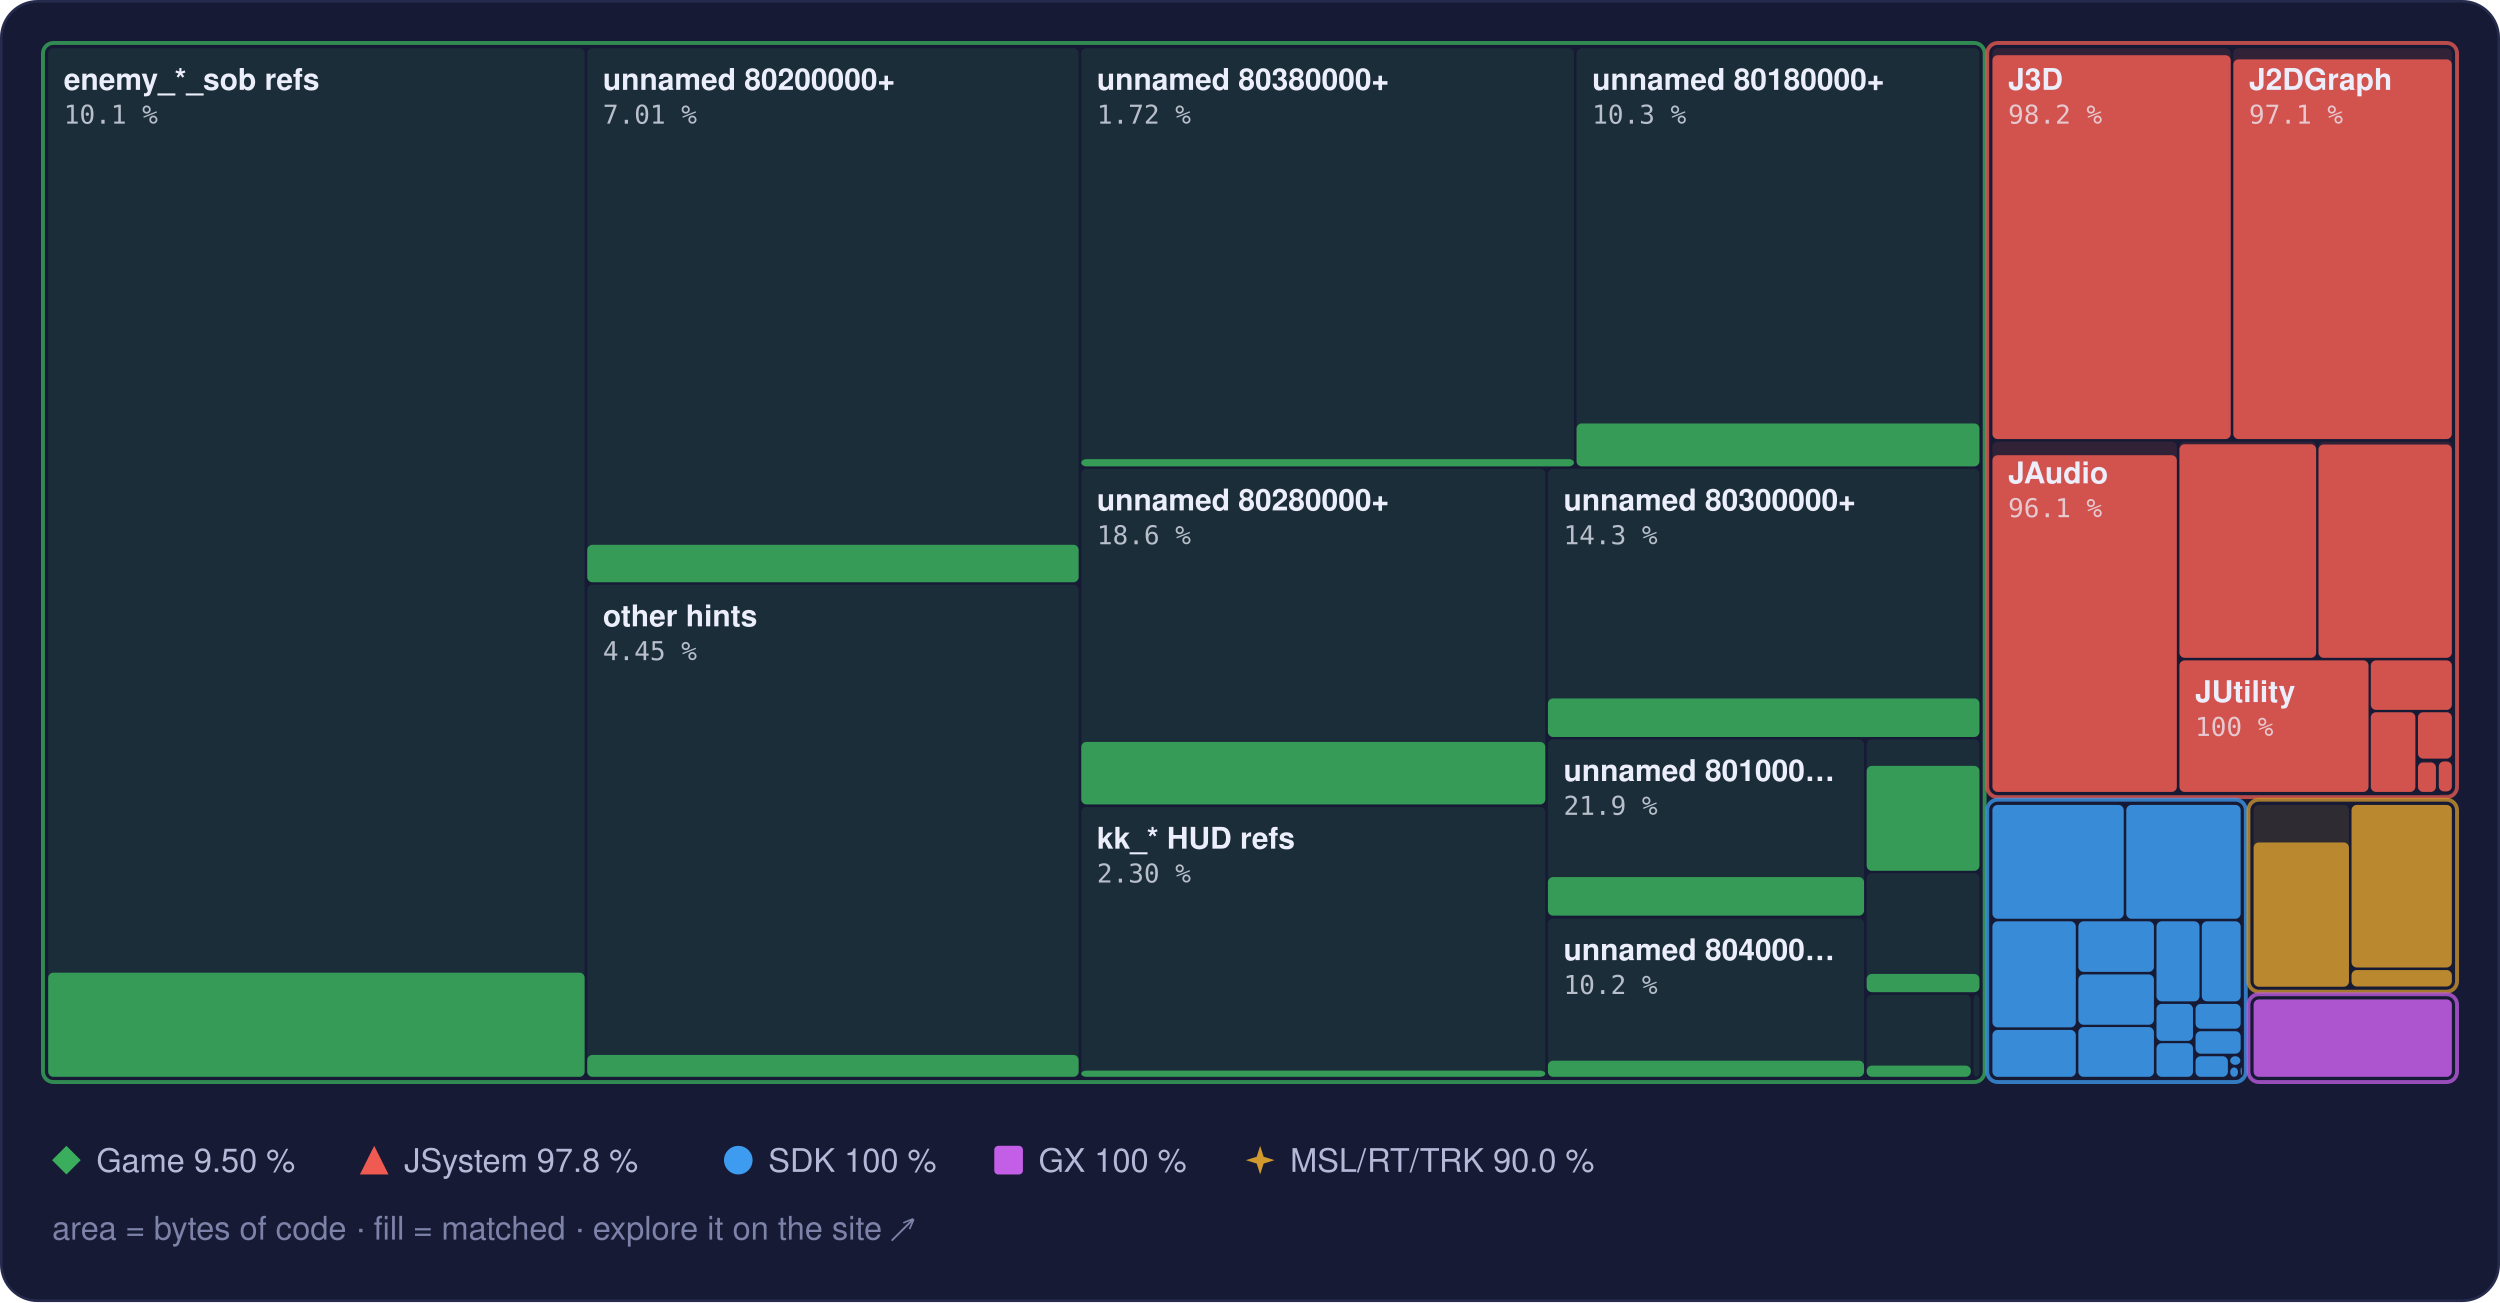
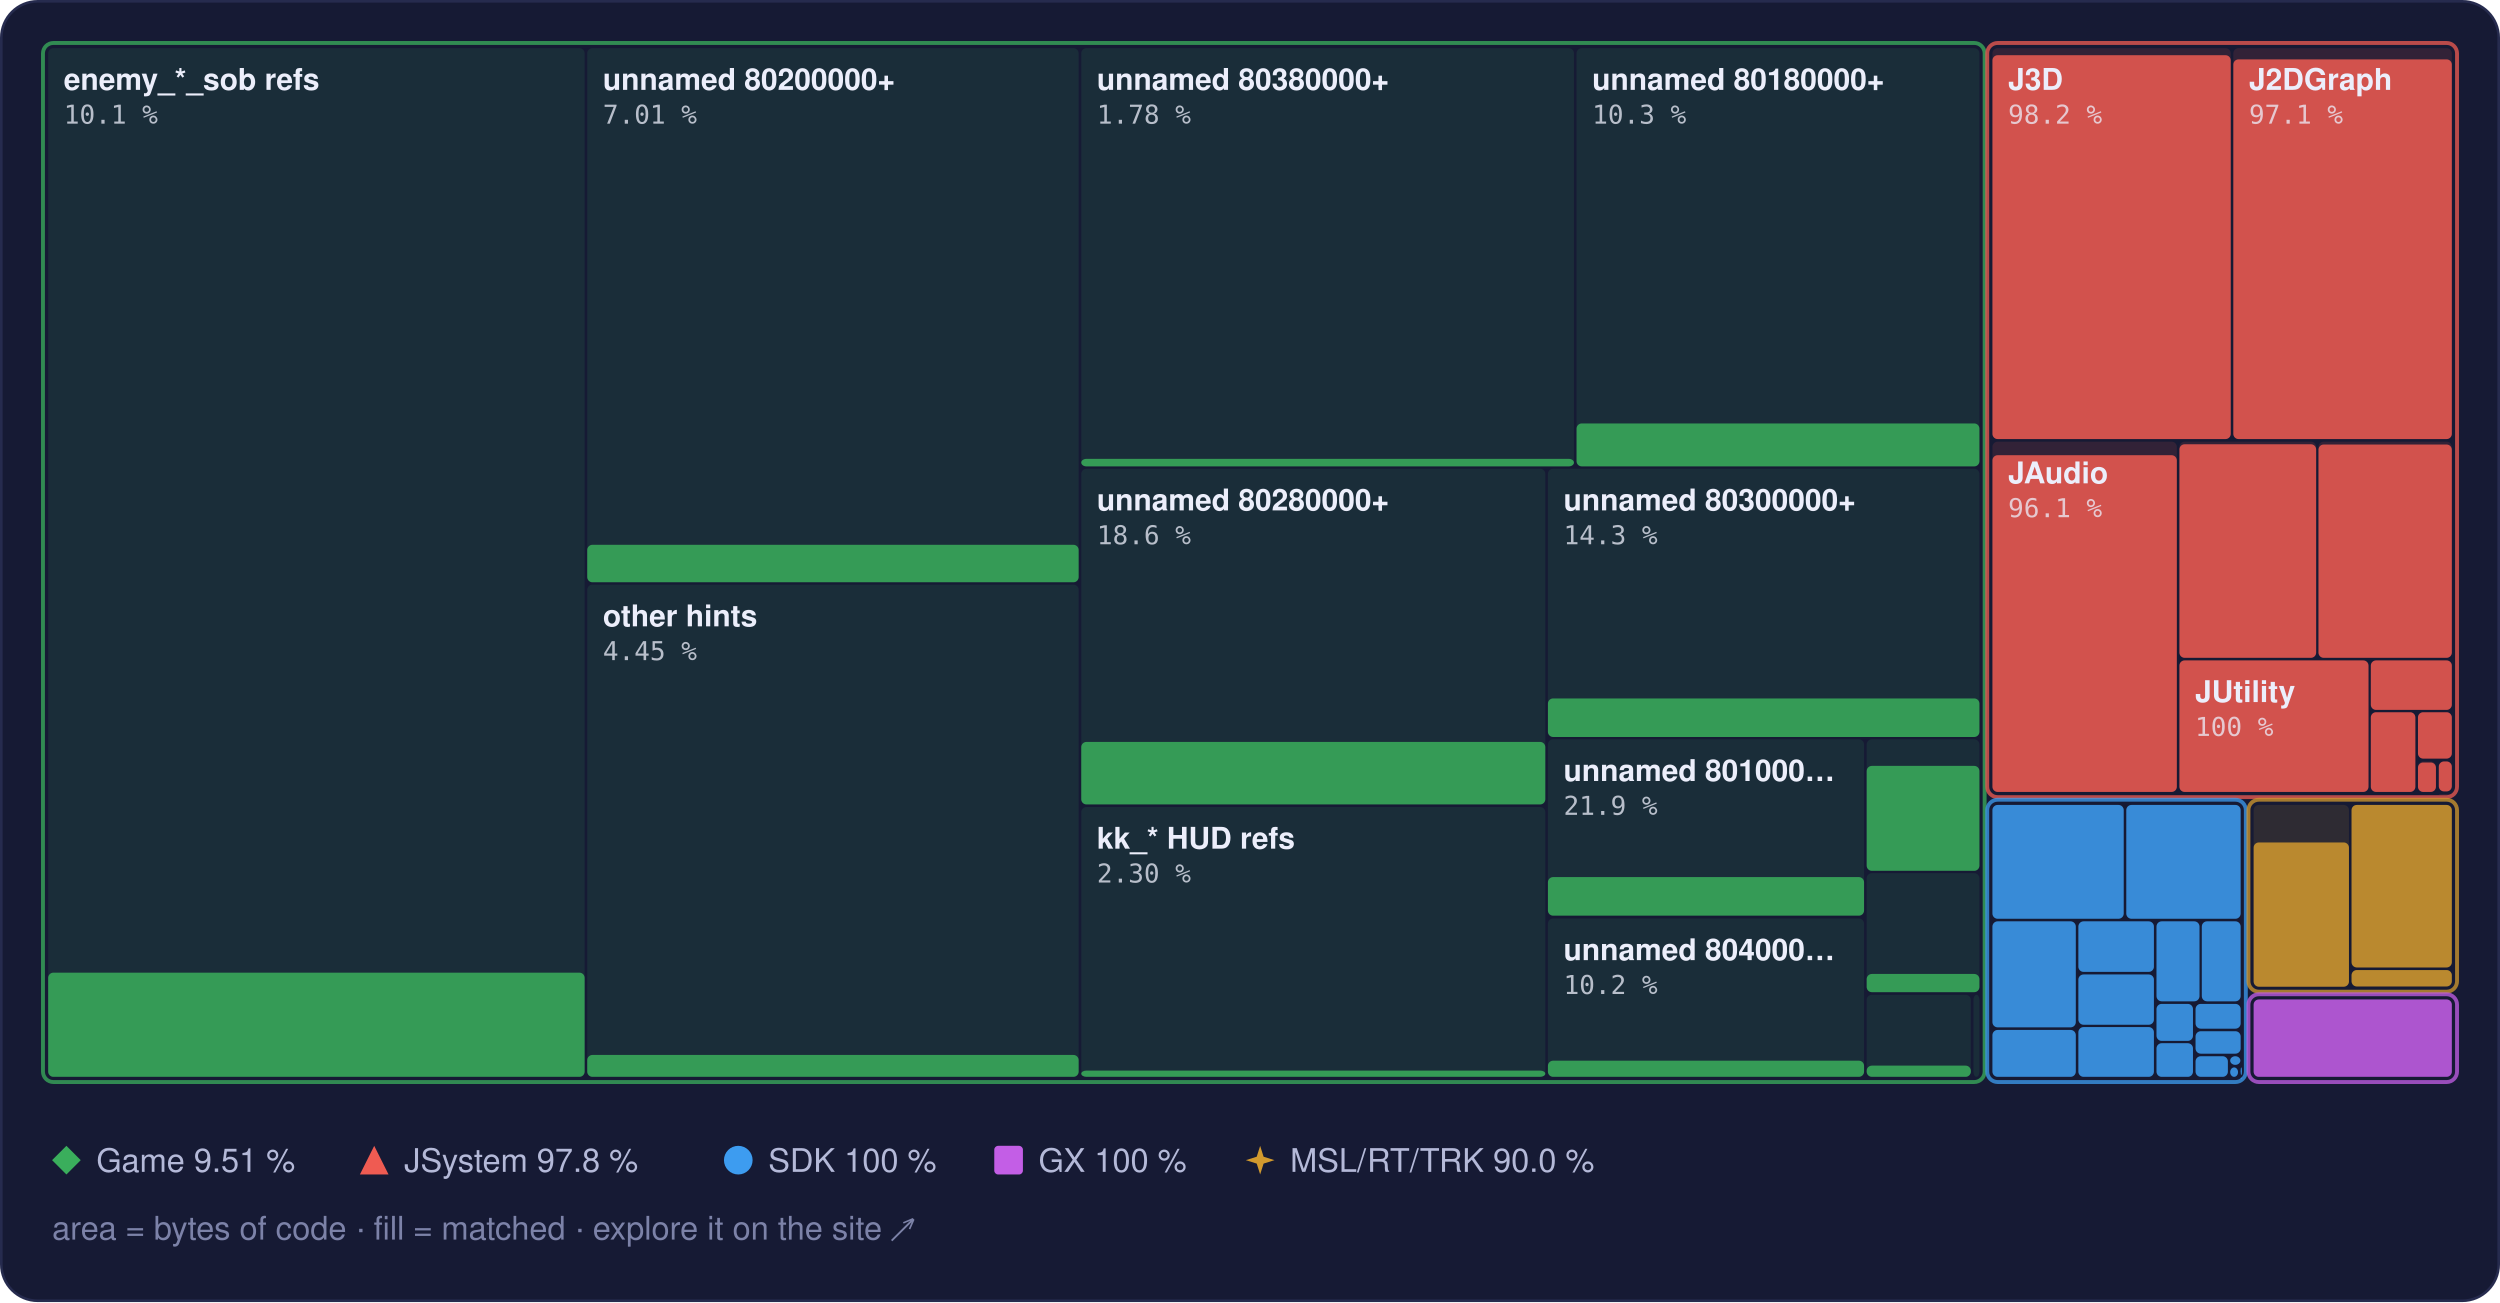
<svg xmlns="http://www.w3.org/2000/svg" width="960" height="500" viewBox="0 0 960 500" role="img" aria-label="Treemap of main.dol by library, area by bytes of code, filled to the matched share">
  <style>text { font-family: -apple-system, BlinkMacSystemFont, 'Segoe UI', Helvetica, Arial, sans-serif; } .mono { font-family: ui-monospace, SFMono-Regular, 'SF Mono', Menlo, Consolas, monospace; } .rise { transform-box: fill-box; transform-origin: 50% 100%; animation: rise 1.6s cubic-bezier(.2,.8,.2,1) .2s both; } @keyframes rise { from { transform: scaleY(0); } } @media (prefers-reduced-motion: reduce) { * { animation: none !important; } }</style>
  <rect x="0.5" y="0.5" width="959" height="499" rx="14" fill="#161a34" stroke="#262b4e" />
  <rect x="18.5" y="18.5" width="206.0" height="395.0" rx="2" fill="#3aae5c" fill-opacity="0.13" />
  <rect class="rise" x="18.5" y="373.5" width="206.0" height="40.0" rx="2" fill="#3aae5c" fill-opacity="0.85" />
  <rect x="225.5" y="18.5" width="188.7" height="205.0" rx="2" fill="#3aae5c" fill-opacity="0.13" />
  <rect class="rise" x="225.5" y="209.2" width="188.7" height="14.4" rx="2" fill="#3aae5c" fill-opacity="0.85" />
  <rect x="225.5" y="224.5" width="188.7" height="189.0" rx="2" fill="#3aae5c" fill-opacity="0.13" />
  <rect class="rise" x="225.5" y="405.1" width="188.7" height="8.4" rx="2" fill="#3aae5c" fill-opacity="0.85" />
  <rect x="415.2" y="18.5" width="189.2" height="160.5" rx="2" fill="#3aae5c" fill-opacity="0.13" />
-   <rect class="rise" x="415.2" y="176.3" width="189.2" height="2.8" rx="2" fill="#3aae5c" fill-opacity="0.85" />
+   <rect class="rise" x="415.2" y="176.2" width="189.2" height="2.9" rx="2" fill="#3aae5c" fill-opacity="0.85" />
  <rect x="605.4" y="18.5" width="154.7" height="160.5" rx="2" fill="#3aae5c" fill-opacity="0.13" />
  <rect class="rise" x="605.4" y="162.6" width="154.7" height="16.5" rx="2" fill="#3aae5c" fill-opacity="0.85" />
  <rect x="415.2" y="180.0" width="178.2" height="128.9" rx="2" fill="#3aae5c" fill-opacity="0.13" />
  <rect class="rise" x="415.2" y="284.9" width="178.2" height="24.0" rx="2" fill="#3aae5c" fill-opacity="0.85" />
  <rect x="415.2" y="309.9" width="178.2" height="103.6" rx="2" fill="#3aae5c" fill-opacity="0.13" />
  <rect class="rise" x="415.2" y="411.1" width="178.2" height="2.4" rx="2" fill="#3aae5c" fill-opacity="0.85" />
  <rect x="594.4" y="180.0" width="165.7" height="102.9" rx="2" fill="#3aae5c" fill-opacity="0.13" />
  <rect class="rise" x="594.4" y="268.2" width="165.7" height="14.8" rx="2" fill="#3aae5c" fill-opacity="0.85" />
  <rect x="594.4" y="283.9" width="121.4" height="67.8" rx="2" fill="#3aae5c" fill-opacity="0.13" />
  <rect class="rise" x="594.4" y="336.8" width="121.4" height="14.8" rx="2" fill="#3aae5c" fill-opacity="0.85" />
  <rect x="594.4" y="352.7" width="121.4" height="60.8" rx="2" fill="#3aae5c" fill-opacity="0.13" />
  <rect class="rise" x="594.4" y="407.3" width="121.4" height="6.2" rx="2" fill="#3aae5c" fill-opacity="0.85" />
  <rect x="716.8" y="283.9" width="43.3" height="50.4" rx="2" fill="#3aae5c" fill-opacity="0.13" />
  <rect class="rise" x="716.8" y="294.1" width="43.3" height="40.3" rx="2" fill="#3aae5c" fill-opacity="0.85" />
  <rect x="716.8" y="335.3" width="43.3" height="45.6" rx="2" fill="#3aae5c" fill-opacity="0.13" />
  <rect class="rise" x="716.8" y="374.0" width="43.3" height="7.0" rx="2" fill="#3aae5c" fill-opacity="0.85" />
  <rect x="716.8" y="382.0" width="40.0" height="31.5" rx="2" fill="#3aae5c" fill-opacity="0.13" />
  <rect class="rise" x="716.8" y="409.2" width="40.0" height="4.3" rx="2" fill="#3aae5c" fill-opacity="0.85" />
  <rect x="757.8" y="382.0" width="2.3" height="31.5" rx="2" fill="#3aae5c" fill-opacity="0.13" />
  <rect x="16.5" y="16.5" width="745.6" height="399.0" rx="4" fill="none" stroke="#3aae5c" stroke-opacity="0.75" stroke-width="1.5" />
  <rect x="765.1" y="18.5" width="91.5" height="150.1" rx="2" fill="#ef5b52" fill-opacity="0.13" />
  <rect class="rise" x="765.1" y="21.2" width="91.5" height="147.4" rx="2" fill="#ef5b52" fill-opacity="0.85" />
  <rect x="857.6" y="18.5" width="83.9" height="150.1" rx="2" fill="#ef5b52" fill-opacity="0.13" />
  <rect class="rise" x="857.6" y="22.8" width="83.9" height="145.8" rx="2" fill="#ef5b52" fill-opacity="0.85" />
  <rect x="765.1" y="169.6" width="70.8" height="134.5" rx="2" fill="#ef5b52" fill-opacity="0.13" />
  <rect class="rise" x="765.1" y="174.8" width="70.8" height="129.3" rx="2" fill="#ef5b52" fill-opacity="0.85" />
  <rect x="836.9" y="169.6" width="52.5" height="83.0" rx="2" fill="#ef5b52" fill-opacity="0.13" />
  <rect class="rise" x="836.9" y="170.6" width="52.5" height="82.0" rx="2" fill="#ef5b52" fill-opacity="0.85" />
  <rect x="890.3" y="169.6" width="51.2" height="83.0" rx="2" fill="#ef5b52" fill-opacity="0.13" />
  <rect class="rise" x="890.3" y="170.7" width="51.2" height="81.9" rx="2" fill="#ef5b52" fill-opacity="0.85" />
  <rect x="836.9" y="253.6" width="72.6" height="50.5" rx="2" fill="#ef5b52" fill-opacity="0.13" />
  <rect class="rise" x="836.9" y="253.6" width="72.6" height="50.5" rx="2" fill="#ef5b52" fill-opacity="0.85" />
  <rect x="910.4" y="253.6" width="31.1" height="19.0" rx="2" fill="#ef5b52" fill-opacity="0.13" />
  <rect class="rise" x="910.4" y="253.6" width="31.1" height="19.0" rx="2" fill="#ef5b52" fill-opacity="0.85" />
  <rect x="910.4" y="273.5" width="17.1" height="30.6" rx="2" fill="#ef5b52" fill-opacity="0.13" />
  <rect class="rise" x="910.4" y="273.5" width="17.1" height="30.6" rx="2" fill="#ef5b52" fill-opacity="0.85" />
  <rect x="928.5" y="273.5" width="13.0" height="17.8" rx="2" fill="#ef5b52" fill-opacity="0.13" />
  <rect class="rise" x="928.5" y="273.5" width="13.0" height="17.8" rx="2" fill="#ef5b52" fill-opacity="0.85" />
  <rect x="928.5" y="292.4" width="6.9" height="11.7" rx="2" fill="#ef5b52" fill-opacity="0.13" />
  <rect class="rise" x="928.5" y="292.8" width="6.9" height="11.3" rx="2" fill="#ef5b52" fill-opacity="0.85" />
  <rect x="936.5" y="292.4" width="5.0" height="11.5" rx="2" fill="#ef5b52" fill-opacity="0.13" />
  <rect class="rise" x="936.5" y="292.4" width="5.0" height="11.5" rx="2" fill="#ef5b52" fill-opacity="0.85" />
  <rect x="936.5" y="304.9" width="5.0" height="0.5" rx="2" fill="#ef5b52" fill-opacity="0.13" />
  <rect x="763.1" y="16.5" width="180.4" height="289.6" rx="4" fill="none" stroke="#ef5b52" stroke-opacity="0.75" stroke-width="1.5" />
  <rect x="765.1" y="309.1" width="50.4" height="43.7" rx="2" fill="#3d9cf0" fill-opacity="0.13" />
  <rect class="rise" x="765.1" y="309.1" width="50.4" height="43.7" rx="2" fill="#3d9cf0" fill-opacity="0.85" />
  <rect x="816.5" y="309.1" width="43.9" height="43.7" rx="2" fill="#3d9cf0" fill-opacity="0.13" />
  <rect class="rise" x="816.5" y="309.1" width="43.9" height="43.7" rx="2" fill="#3d9cf0" fill-opacity="0.85" />
  <rect x="765.1" y="353.8" width="32.0" height="40.7" rx="2" fill="#3d9cf0" fill-opacity="0.13" />
  <rect class="rise" x="765.1" y="353.8" width="32.0" height="40.7" rx="2" fill="#3d9cf0" fill-opacity="0.85" />
  <rect x="765.1" y="395.5" width="32.0" height="18.0" rx="2" fill="#3d9cf0" fill-opacity="0.13" />
  <rect class="rise" x="765.1" y="395.5" width="32.0" height="18.0" rx="2" fill="#3d9cf0" fill-opacity="0.85" />
  <rect x="798.1" y="353.8" width="29.0" height="19.4" rx="2" fill="#3d9cf0" fill-opacity="0.13" />
  <rect class="rise" x="798.1" y="353.8" width="29.0" height="19.4" rx="2" fill="#3d9cf0" fill-opacity="0.85" />
  <rect x="798.1" y="374.2" width="29.0" height="19.3" rx="2" fill="#3d9cf0" fill-opacity="0.13" />
  <rect class="rise" x="798.1" y="374.2" width="29.0" height="19.3" rx="2" fill="#3d9cf0" fill-opacity="0.85" />
  <rect x="798.1" y="394.4" width="29.0" height="19.1" rx="2" fill="#3d9cf0" fill-opacity="0.13" />
  <rect class="rise" x="798.1" y="394.4" width="29.0" height="19.1" rx="2" fill="#3d9cf0" fill-opacity="0.85" />
  <rect x="828.1" y="353.8" width="16.5" height="30.7" rx="2" fill="#3d9cf0" fill-opacity="0.13" />
  <rect class="rise" x="828.1" y="353.8" width="16.5" height="30.7" rx="2" fill="#3d9cf0" fill-opacity="0.85" />
  <rect x="845.5" y="353.8" width="14.9" height="30.7" rx="2" fill="#3d9cf0" fill-opacity="0.13" />
  <rect class="rise" x="845.5" y="353.8" width="14.9" height="30.7" rx="2" fill="#3d9cf0" fill-opacity="0.85" />
  <rect x="828.1" y="385.5" width="14.0" height="14.2" rx="2" fill="#3d9cf0" fill-opacity="0.13" />
  <rect class="rise" x="828.1" y="385.5" width="14.0" height="14.2" rx="2" fill="#3d9cf0" fill-opacity="0.85" />
  <rect x="828.1" y="400.6" width="14.0" height="12.9" rx="2" fill="#3d9cf0" fill-opacity="0.13" />
  <rect class="rise" x="828.1" y="400.6" width="14.0" height="12.9" rx="2" fill="#3d9cf0" fill-opacity="0.85" />
  <rect x="843.1" y="385.5" width="17.3" height="9.5" rx="2" fill="#3d9cf0" fill-opacity="0.13" />
  <rect class="rise" x="843.1" y="385.5" width="17.3" height="9.5" rx="2" fill="#3d9cf0" fill-opacity="0.85" />
  <rect x="843.1" y="396.0" width="17.3" height="8.6" rx="2" fill="#3d9cf0" fill-opacity="0.13" />
  <rect class="rise" x="843.1" y="396.0" width="17.3" height="8.6" rx="2" fill="#3d9cf0" fill-opacity="0.85" />
  <rect x="843.1" y="405.6" width="12.4" height="7.9" rx="2" fill="#3d9cf0" fill-opacity="0.13" />
  <rect class="rise" x="843.1" y="405.6" width="12.4" height="7.9" rx="2" fill="#3d9cf0" fill-opacity="0.85" />
  <rect x="856.4" y="405.6" width="3.9" height="3.3" rx="2" fill="#3d9cf0" fill-opacity="0.13" />
  <rect class="rise" x="856.4" y="405.6" width="3.9" height="3.3" rx="2" fill="#3d9cf0" fill-opacity="0.85" />
  <rect x="856.4" y="409.9" width="3.0" height="3.6" rx="2" fill="#3d9cf0" fill-opacity="0.13" />
  <rect class="rise" x="856.4" y="409.9" width="3.0" height="3.6" rx="2" fill="#3d9cf0" fill-opacity="0.85" />
  <rect x="860.4" y="409.9" width="0.5" height="2.9" rx="2" fill="#3d9cf0" fill-opacity="0.13" />
  <rect class="rise" x="860.4" y="409.9" width="0.5" height="2.9" rx="2" fill="#3d9cf0" fill-opacity="0.85" />
  <rect x="860.4" y="413.8" width="0.5" height="0.5" rx="2" fill="#3d9cf0" fill-opacity="0.13" />
  <rect class="rise" x="860.4" y="413.8" width="0.5" height="0.5" rx="2" fill="#3d9cf0" fill-opacity="0.85" />
  <rect x="763.1" y="307.1" width="99.3" height="108.4" rx="4" fill="none" stroke="#3d9cf0" stroke-opacity="0.75" stroke-width="1.5" />
  <rect x="865.4" y="309.1" width="36.6" height="69.7" rx="2" fill="#d29a2e" fill-opacity="0.13" />
  <rect class="rise" x="865.4" y="323.5" width="36.6" height="55.4" rx="2" fill="#d29a2e" fill-opacity="0.85" />
  <rect x="903.0" y="309.1" width="38.5" height="62.4" rx="2" fill="#d29a2e" fill-opacity="0.13" />
  <rect class="rise" x="903.0" y="309.1" width="38.5" height="62.4" rx="2" fill="#d29a2e" fill-opacity="0.85" />
  <rect x="903.0" y="372.5" width="38.5" height="6.3" rx="2" fill="#d29a2e" fill-opacity="0.13" />
  <rect class="rise" x="903.0" y="372.5" width="38.5" height="6.3" rx="2" fill="#d29a2e" fill-opacity="0.85" />
  <rect x="863.4" y="307.1" width="80.1" height="73.7" rx="4" fill="none" stroke="#d29a2e" stroke-opacity="0.75" stroke-width="1.5" />
  <rect x="865.4" y="383.8" width="76.1" height="29.7" rx="2" fill="#c35ee6" fill-opacity="0.13" />
  <rect class="rise" x="865.4" y="383.8" width="76.1" height="29.7" rx="2" fill="#c35ee6" fill-opacity="0.85" />
  <rect x="863.4" y="381.8" width="80.1" height="33.7" rx="4" fill="none" stroke="#c35ee6" stroke-opacity="0.75" stroke-width="1.5" />
  <text x="24.5" y="34.5" font-size="11.5" font-weight="600" fill="#eceefb">enemy_*_sob refs</text>
  <text x="24.5" y="47.5" class="mono" font-size="10" fill="#eceefb" fill-opacity="0.75">10.1 %</text>
  <text x="231.5" y="34.5" font-size="11.5" font-weight="600" fill="#eceefb">unnamed 80200000+</text>
  <text x="231.5" y="47.5" class="mono" font-size="10" fill="#eceefb" fill-opacity="0.75">7.01 %</text>
  <text x="231.5" y="240.5" font-size="11.5" font-weight="600" fill="#eceefb">other hints</text>
  <text x="231.5" y="253.5" class="mono" font-size="10" fill="#eceefb" fill-opacity="0.75">4.45 %</text>
  <text x="421.2" y="34.5" font-size="11.5" font-weight="600" fill="#eceefb">unnamed 80380000+</text>
-   <text x="421.2" y="47.5" class="mono" font-size="10" fill="#eceefb" fill-opacity="0.75">1.72 %</text>
+   <text x="421.2" y="47.5" class="mono" font-size="10" fill="#eceefb" fill-opacity="0.75">1.78 %</text>
  <text x="611.4" y="34.5" font-size="11.5" font-weight="600" fill="#eceefb">unnamed 80180000+</text>
  <text x="611.4" y="47.5" class="mono" font-size="10" fill="#eceefb" fill-opacity="0.75">10.3 %</text>
  <text x="421.2" y="196.0" font-size="11.5" font-weight="600" fill="#eceefb">unnamed 80280000+</text>
  <text x="421.2" y="209.0" class="mono" font-size="10" fill="#eceefb" fill-opacity="0.75">18.6 %</text>
  <text x="421.2" y="325.9" font-size="11.5" font-weight="600" fill="#eceefb">kk_* HUD refs</text>
  <text x="421.2" y="338.9" class="mono" font-size="10" fill="#eceefb" fill-opacity="0.75">2.30 %</text>
  <text x="600.4" y="196.0" font-size="11.5" font-weight="600" fill="#eceefb">unnamed 80300000+</text>
  <text x="600.4" y="209.0" class="mono" font-size="10" fill="#eceefb" fill-opacity="0.75">14.3 %</text>
  <text x="600.4" y="299.9" font-size="11.5" font-weight="600" fill="#eceefb">unnamed 801000…</text>
  <text x="600.4" y="312.9" class="mono" font-size="10" fill="#eceefb" fill-opacity="0.75">21.9 %</text>
  <text x="600.4" y="368.7" font-size="11.5" font-weight="600" fill="#eceefb">unnamed 804000…</text>
  <text x="600.4" y="381.7" class="mono" font-size="10" fill="#eceefb" fill-opacity="0.75">10.2 %</text>
  <text x="771.1" y="34.5" font-size="11.5" font-weight="600" fill="#eceefb">J3D</text>
  <text x="771.1" y="47.5" class="mono" font-size="10" fill="#eceefb" fill-opacity="0.75">98.2 %</text>
  <text x="863.6" y="34.5" font-size="11.5" font-weight="600" fill="#eceefb">J2DGraph</text>
  <text x="863.6" y="47.5" class="mono" font-size="10" fill="#eceefb" fill-opacity="0.75">97.1 %</text>
  <text x="771.1" y="185.6" font-size="11.5" font-weight="600" fill="#eceefb">JAudio</text>
  <text x="771.1" y="198.6" class="mono" font-size="10" fill="#eceefb" fill-opacity="0.75">96.1 %</text>
  <text x="842.9" y="269.6" font-size="11.5" font-weight="600" fill="#eceefb">JUtility</text>
  <text x="842.9" y="282.6" class="mono" font-size="10" fill="#eceefb" fill-opacity="0.75">100 %</text>
  <g fill="#3aae5c">
    <path d="M25.5 440L31 445.5L25.5 451L20 445.5Z" />
  </g>
-   <text x="37" y="450" font-size="12.5" fill="#b4b9d8">Game 9.50 %</text>
+   <text x="37" y="450" font-size="12.5" fill="#b4b9d8">Game 9.51 %</text>
  <g fill="#ef5b52">
    <path d="M143.7 440L149.2 451L138.2 451Z" />
  </g>
  <text x="155.2" y="450" font-size="12.5" fill="#b4b9d8">JSystem 97.8 %</text>
  <g fill="#3d9cf0">
    <circle cx="283.5" cy="445.5" r="5.5" />
  </g>
  <text x="295.0" y="450" font-size="12.5" fill="#b4b9d8">SDK 100 %</text>
  <g fill="#c35ee6">
    <rect x="381.8" y="440" width="11" height="11" rx="1.5" />
  </g>
  <text x="398.8" y="450" font-size="12.5" fill="#b4b9d8">GX 100 %</text>
  <g fill="#d29a2e">
    <path d="M483.9 440L485.22 444.18L489.4 445.5L485.22 446.82L483.9 451L482.58 446.82L478.4 445.5L482.58 444.18Z" />
  </g>
  <text x="495.4" y="450" font-size="12.5" fill="#b4b9d8">MSL/RT/TRK 90.0 %</text>
  <text x="20" y="476" font-size="12.5" fill="#7c82a8">area = bytes of code · fill = matched · explore it on the site ↗</text>
</svg>
